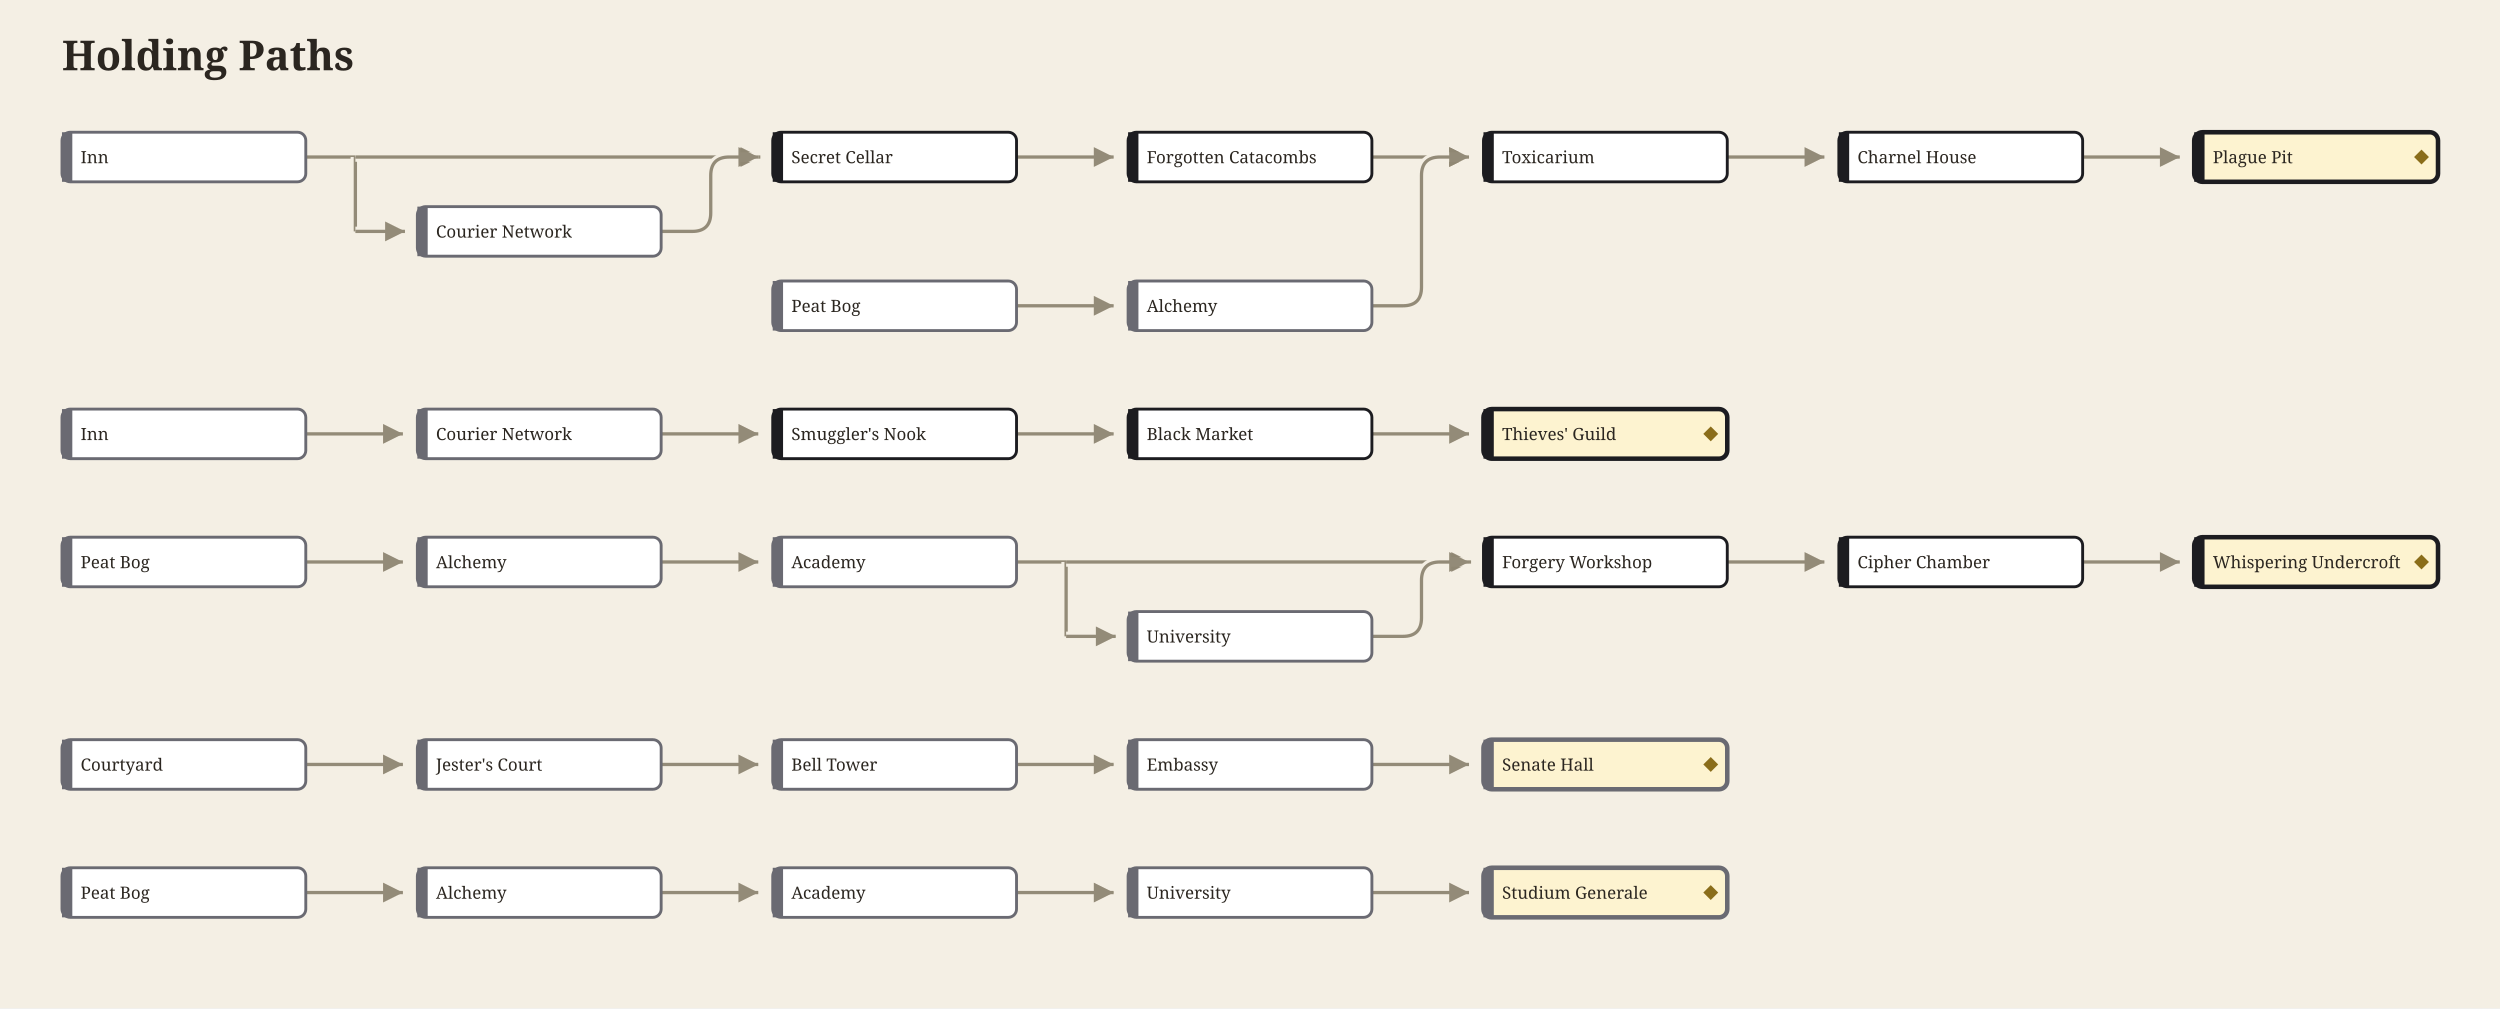
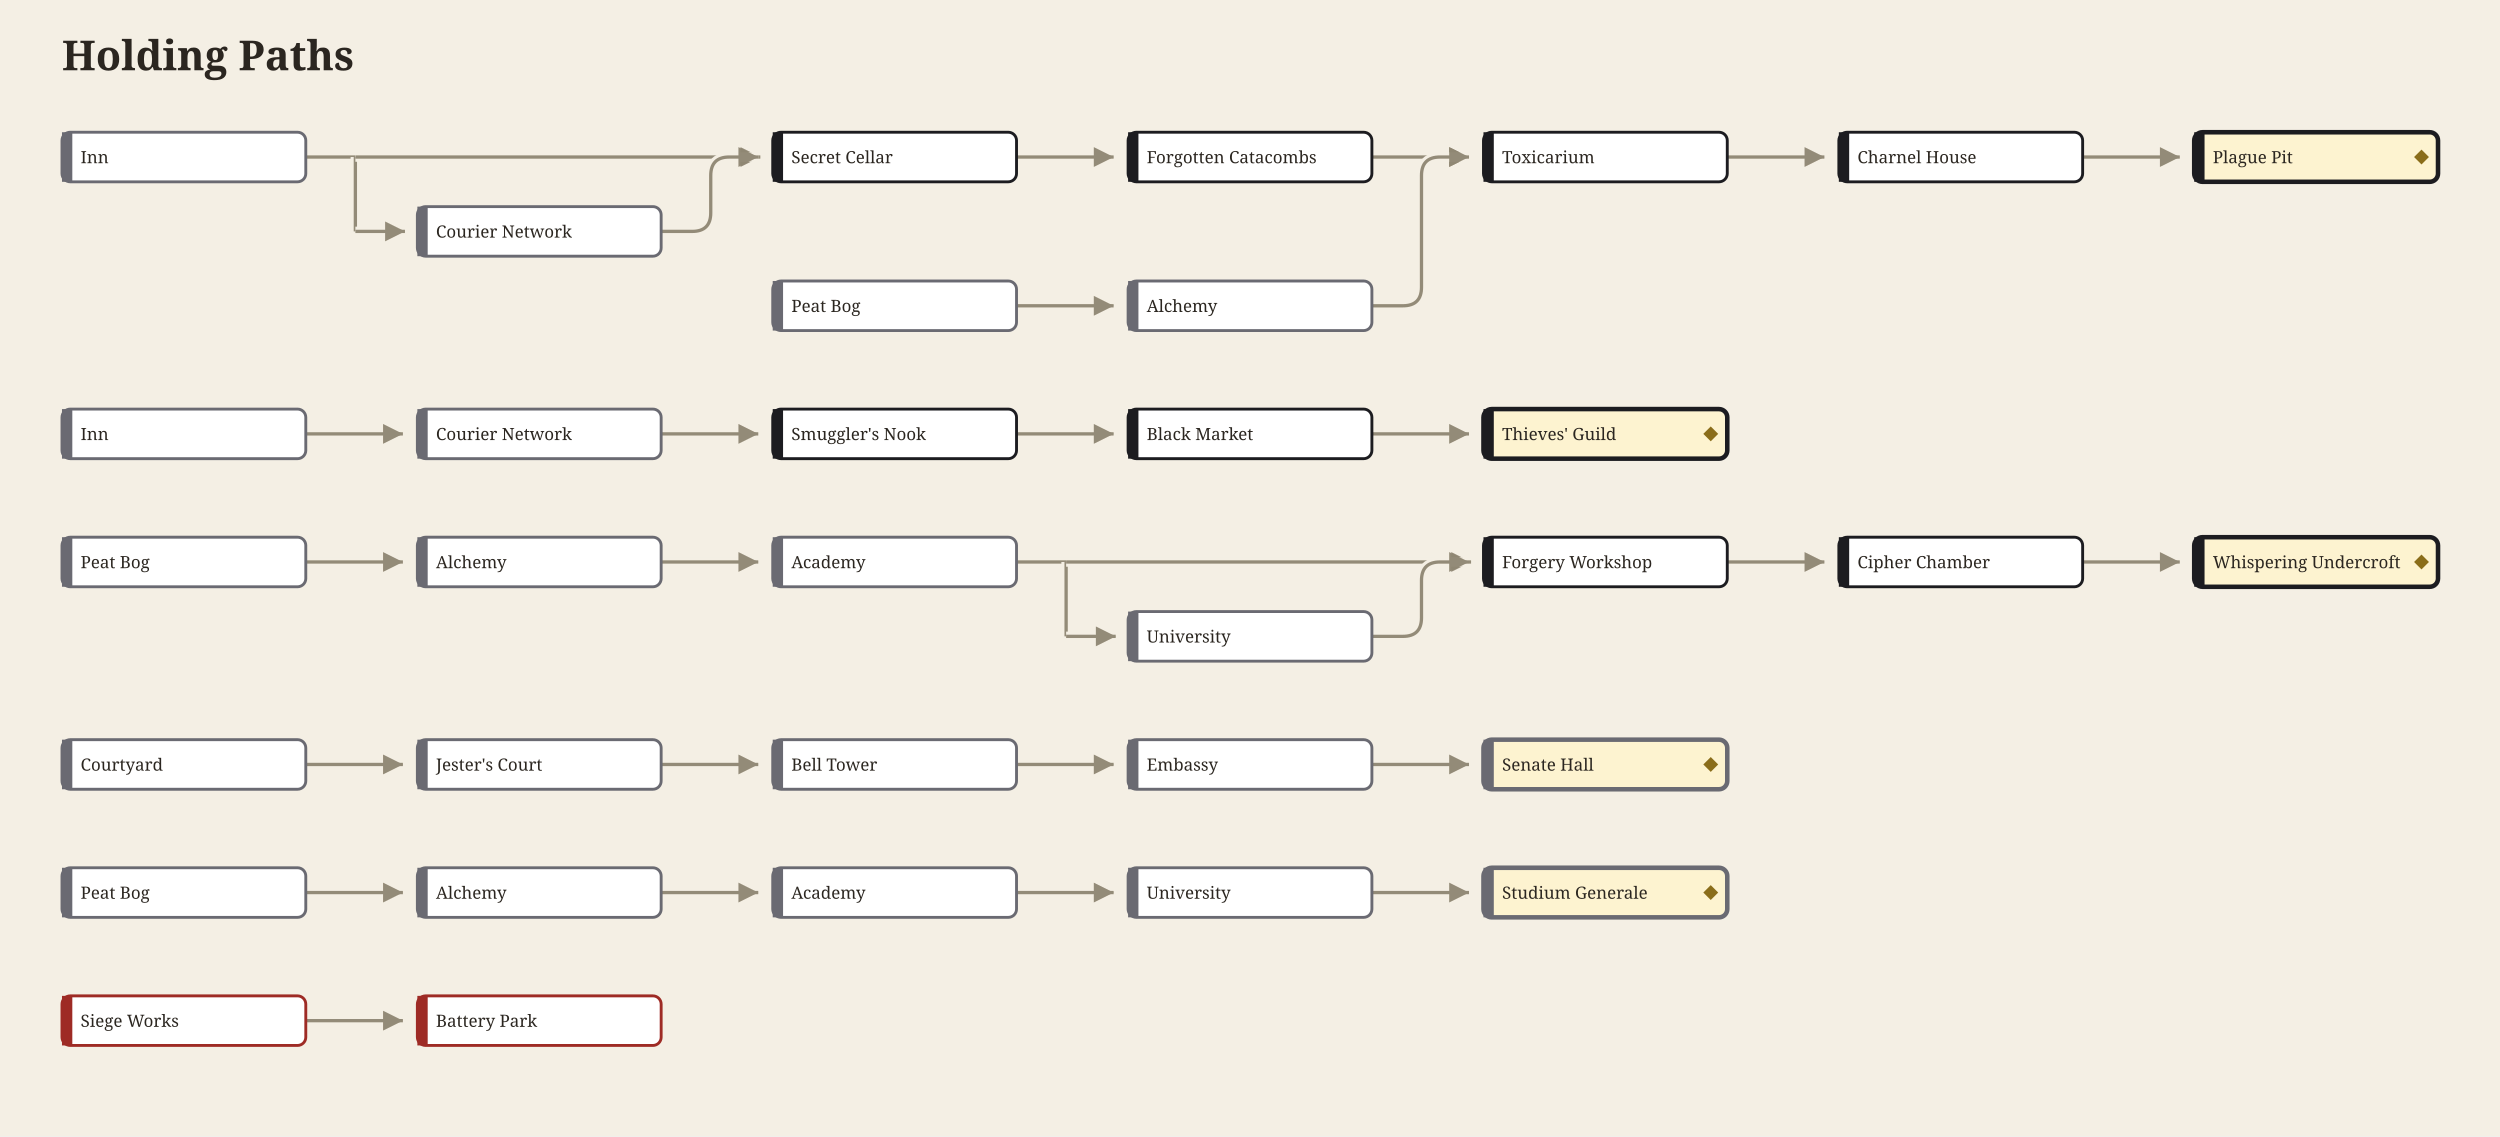
- <svg xmlns="http://www.w3.org/2000/svg" width="1210" height="488" viewBox="0 0 1210 488" font-family="Georgia, serif">
-   <rect width="1210" height="488" fill="#f4efe4" />
+ <svg xmlns="http://www.w3.org/2000/svg" width="1210" height="550" viewBox="0 0 1210 550" font-family="Georgia, serif">
+   <rect width="1210" height="550" fill="#f4efe4" />
  <defs>
    <marker id="arw-2E5A8C" markerWidth="7" markerHeight="7" refX="6" refY="3" orient="auto">
      <path d="M0,0 L6,3 L0,6 Z" fill="#2E5A8C" />
    </marker>
    <marker id="arw-9E2B25" markerWidth="7" markerHeight="7" refX="6" refY="3" orient="auto">
      <path d="M0,0 L6,3 L0,6 Z" fill="#9E2B25" />
    </marker>
    <marker id="arw-1c9c8c" markerWidth="7" markerHeight="7" refX="6" refY="3" orient="auto">
      <path d="M0,0 L6,3 L0,6 Z" fill="#1c9c8c" />
    </marker>
    <marker id="arw-C6A024" markerWidth="7" markerHeight="7" refX="6" refY="3" orient="auto">
      <path d="M0,0 L6,3 L0,6 Z" fill="#C6A024" />
    </marker>
    <marker id="arw-6A3D8F" markerWidth="7" markerHeight="7" refX="6" refY="3" orient="auto">
      <path d="M0,0 L6,3 L0,6 Z" fill="#6A3D8F" />
    </marker>
    <marker id="arw-CC6A1A" markerWidth="7" markerHeight="7" refX="6" refY="3" orient="auto">
      <path d="M0,0 L6,3 L0,6 Z" fill="#CC6A1A" />
    </marker>
    <marker id="arw-3a7d3a" markerWidth="7" markerHeight="7" refX="6" refY="3" orient="auto">
      <path d="M0,0 L6,3 L0,6 Z" fill="#3a7d3a" />
    </marker>
    <marker id="arw-b5347a" markerWidth="7" markerHeight="7" refX="6" refY="3" orient="auto">
      <path d="M0,0 L6,3 L0,6 Z" fill="#b5347a" />
    </marker>
    <marker id="arw-2b6f9e" markerWidth="7" markerHeight="7" refX="6" refY="3" orient="auto">
      <path d="M0,0 L6,3 L0,6 Z" fill="#2b6f9e" />
    </marker>
    <marker id="arw-8a6d1a" markerWidth="7" markerHeight="7" refX="6" refY="3" orient="auto">
      <path d="M0,0 L6,3 L0,6 Z" fill="#8a6d1a" />
    </marker>
    <marker id="arw-5f5647" markerWidth="7" markerHeight="7" refX="6" refY="3" orient="auto">
      <path d="M0,0 L6,3 L0,6 Z" fill="#5f5647" />
    </marker>
    <marker id="arw-7a2ea0" markerWidth="7" markerHeight="7" refX="6" refY="3" orient="auto">
      <path d="M0,0 L6,3 L0,6 Z" fill="#7a2ea0" />
    </marker>
    <marker id="arw-0f8a7e" markerWidth="7" markerHeight="7" refX="6" refY="3" orient="auto">
      <path d="M0,0 L6,3 L0,6 Z" fill="#0f8a7e" />
    </marker>
    <marker id="arw-a83232" markerWidth="7" markerHeight="7" refX="6" refY="3" orient="auto">
      <path d="M0,0 L6,3 L0,6 Z" fill="#a83232" />
    </marker>
    <marker id="arw-8f8672" markerWidth="7" markerHeight="7" refX="6" refY="3" orient="auto">
      <path d="M0,0 L6,3 L0,6 Z" fill="#8f8672" />
    </marker>
  </defs>
  <text x="30" y="34" font-size="20" font-weight="bold" fill="#2b2620">Holding Paths</text>
  <path d="M148,76 L172,76" fill="none" stroke="#f4efe4" stroke-width="4.6" opacity="1" />
  <path d="M148,76 L172,76" fill="none" stroke="#8f8672" stroke-width="1.6" opacity="0.95" />
  <path d="M172,76 L172,112" fill="none" stroke="#f4efe4" stroke-width="4.6" opacity="1" />
  <path d="M172,76 L172,112" fill="none" stroke="#8f8672" stroke-width="1.6" opacity="0.95" />
  <path d="M172,112 L196,112" fill="none" stroke="#f4efe4" stroke-width="4.6" opacity="1" />
  <path d="M172,112 L196,112" fill="none" stroke="#8f8672" stroke-width="1.6" opacity="0.95" marker-end="url(#arw-8f8672)" />
  <path d="M172,76 L368,76" fill="none" stroke="#f4efe4" stroke-width="4.6" opacity="1" />
  <path d="M172,76 L368,76" fill="none" stroke="#8f8672" stroke-width="1.6" opacity="0.95" marker-end="url(#arw-8f8672)" />
  <path d="M320,112 L335,112 Q344,112 344,103 L344,85 Q344,76 353,76 L367,76" fill="none" stroke="#f4efe4" stroke-width="4.6" opacity="1" />
  <path d="M320,112 L335,112 Q344,112 344,103 L344,85 Q344,76 353,76 L367,76" fill="none" stroke="#8f8672" stroke-width="1.6" opacity="0.95" marker-end="url(#arw-8f8672)" />
  <path d="M492,76 L539,76" fill="none" stroke="#f4efe4" stroke-width="4.6" opacity="1" />
  <path d="M492,76 L539,76" fill="none" stroke="#8f8672" stroke-width="1.6" opacity="0.95" marker-end="url(#arw-8f8672)" />
  <path d="M492,148 L539,148" fill="none" stroke="#f4efe4" stroke-width="4.6" opacity="1" />
  <path d="M492,148 L539,148" fill="none" stroke="#8f8672" stroke-width="1.6" opacity="0.95" marker-end="url(#arw-8f8672)" />
  <path d="M664,76 L711,76" fill="none" stroke="#f4efe4" stroke-width="4.6" opacity="1" />
  <path d="M664,76 L711,76" fill="none" stroke="#8f8672" stroke-width="1.6" opacity="0.95" marker-end="url(#arw-8f8672)" />
  <path d="M664,148 L679,148 Q688,148 688,139 L688,85 Q688,76 697,76 L711,76" fill="none" stroke="#f4efe4" stroke-width="4.6" opacity="1" />
  <path d="M664,148 L679,148 Q688,148 688,139 L688,85 Q688,76 697,76 L711,76" fill="none" stroke="#8f8672" stroke-width="1.6" opacity="0.95" marker-end="url(#arw-8f8672)" />
  <path d="M836,76 L883,76" fill="none" stroke="#f4efe4" stroke-width="4.6" opacity="1" />
  <path d="M836,76 L883,76" fill="none" stroke="#8f8672" stroke-width="1.6" opacity="0.95" marker-end="url(#arw-8f8672)" />
  <path d="M1008,76 L1055,76" fill="none" stroke="#f4efe4" stroke-width="4.6" opacity="1" />
  <path d="M1008,76 L1055,76" fill="none" stroke="#8f8672" stroke-width="1.6" opacity="0.95" marker-end="url(#arw-8f8672)" />
  <rect x="30" y="64" width="118" height="24" rx="4" fill="#ffffff" stroke="#6a6a72" stroke-width="1.4" />
  <rect x="30" y="64" width="5" height="24" fill="#6a6a72" />
  <text x="39" y="79" font-size="8.2" fill="#2b2620">Inn</text>
  <rect x="202" y="100" width="118" height="24" rx="4" fill="#ffffff" stroke="#6a6a72" stroke-width="1.4" />
  <rect x="202" y="100" width="5" height="24" fill="#6a6a72" />
  <text x="211" y="115" font-size="8.2" fill="#2b2620">Courier Network</text>
  <rect x="374" y="64" width="118" height="24" rx="4" fill="#ffffff" stroke="#1c1c20" stroke-width="1.4" />
  <rect x="374" y="64" width="5" height="24" fill="#1c1c20" />
  <text x="383" y="79" font-size="8.2" fill="#2b2620">Secret Cellar</text>
  <rect x="374" y="136" width="118" height="24" rx="4" fill="#ffffff" stroke="#6a6a72" stroke-width="1.4" />
  <rect x="374" y="136" width="5" height="24" fill="#6a6a72" />
  <text x="383" y="151" font-size="8.2" fill="#2b2620">Peat Bog</text>
  <rect x="546" y="64" width="118" height="24" rx="4" fill="#ffffff" stroke="#1c1c20" stroke-width="1.4" />
  <rect x="546" y="64" width="5" height="24" fill="#1c1c20" />
  <text x="555" y="79" font-size="8.2" fill="#2b2620">Forgotten Catacombs</text>
  <rect x="546" y="136" width="118" height="24" rx="4" fill="#ffffff" stroke="#6a6a72" stroke-width="1.4" />
  <rect x="546" y="136" width="5" height="24" fill="#6a6a72" />
  <text x="555" y="151" font-size="8.2" fill="#2b2620">Alchemy</text>
  <rect x="718" y="64" width="118" height="24" rx="4" fill="#ffffff" stroke="#1c1c20" stroke-width="1.4" />
  <rect x="718" y="64" width="5" height="24" fill="#1c1c20" />
  <text x="727" y="79" font-size="8.2" fill="#2b2620">Toxicarium</text>
  <rect x="890" y="64" width="118" height="24" rx="4" fill="#ffffff" stroke="#1c1c20" stroke-width="1.4" />
  <rect x="890" y="64" width="5" height="24" fill="#1c1c20" />
  <text x="899" y="79" font-size="8.2" fill="#2b2620">Charnel House</text>
  <rect x="1062" y="64" width="118" height="24" rx="4" fill="#fdf3d0" stroke="#1c1c20" stroke-width="2.2" />
  <rect x="1062" y="64" width="5" height="24" fill="#1c1c20" />
  <text x="1071" y="79" font-size="8.2" fill="#2b2620">Plague Pit</text>
  <polygon points="1172.0,72.4 1175.6,76.0 1172.0,79.6 1168.4,76.0" fill="#8a6d1a" />
  <path d="M148,210 L195,210" fill="none" stroke="#f4efe4" stroke-width="4.6" opacity="1" />
  <path d="M148,210 L195,210" fill="none" stroke="#8f8672" stroke-width="1.6" opacity="0.95" marker-end="url(#arw-8f8672)" />
  <path d="M320,210 L367,210" fill="none" stroke="#f4efe4" stroke-width="4.6" opacity="1" />
  <path d="M320,210 L367,210" fill="none" stroke="#8f8672" stroke-width="1.6" opacity="0.95" marker-end="url(#arw-8f8672)" />
  <path d="M492,210 L539,210" fill="none" stroke="#f4efe4" stroke-width="4.6" opacity="1" />
  <path d="M492,210 L539,210" fill="none" stroke="#8f8672" stroke-width="1.6" opacity="0.95" marker-end="url(#arw-8f8672)" />
  <path d="M664,210 L711,210" fill="none" stroke="#f4efe4" stroke-width="4.6" opacity="1" />
  <path d="M664,210 L711,210" fill="none" stroke="#8f8672" stroke-width="1.6" opacity="0.95" marker-end="url(#arw-8f8672)" />
  <rect x="30" y="198" width="118" height="24" rx="4" fill="#ffffff" stroke="#6a6a72" stroke-width="1.4" />
  <rect x="30" y="198" width="5" height="24" fill="#6a6a72" />
  <text x="39" y="213" font-size="8.2" fill="#2b2620">Inn</text>
  <rect x="202" y="198" width="118" height="24" rx="4" fill="#ffffff" stroke="#6a6a72" stroke-width="1.4" />
  <rect x="202" y="198" width="5" height="24" fill="#6a6a72" />
  <text x="211" y="213" font-size="8.2" fill="#2b2620">Courier Network</text>
  <rect x="374" y="198" width="118" height="24" rx="4" fill="#ffffff" stroke="#1c1c20" stroke-width="1.4" />
  <rect x="374" y="198" width="5" height="24" fill="#1c1c20" />
  <text x="383" y="213" font-size="8.2" fill="#2b2620">Smuggler's Nook</text>
  <rect x="546" y="198" width="118" height="24" rx="4" fill="#ffffff" stroke="#1c1c20" stroke-width="1.4" />
  <rect x="546" y="198" width="5" height="24" fill="#1c1c20" />
  <text x="555" y="213" font-size="8.2" fill="#2b2620">Black Market</text>
  <rect x="718" y="198" width="118" height="24" rx="4" fill="#fdf3d0" stroke="#1c1c20" stroke-width="2.2" />
  <rect x="718" y="198" width="5" height="24" fill="#1c1c20" />
  <text x="727" y="213" font-size="8.2" fill="#2b2620">Thieves' Guild</text>
  <polygon points="828.0,206.4 831.6,210.0 828.0,213.6 824.4,210.0" fill="#8a6d1a" />
  <path d="M148,272 L195,272" fill="none" stroke="#f4efe4" stroke-width="4.6" opacity="1" />
  <path d="M148,272 L195,272" fill="none" stroke="#8f8672" stroke-width="1.6" opacity="0.95" marker-end="url(#arw-8f8672)" />
  <path d="M320,272 L367,272" fill="none" stroke="#f4efe4" stroke-width="4.6" opacity="1" />
  <path d="M320,272 L367,272" fill="none" stroke="#8f8672" stroke-width="1.6" opacity="0.95" marker-end="url(#arw-8f8672)" />
  <path d="M492,272 L516,272" fill="none" stroke="#f4efe4" stroke-width="4.6" opacity="1" />
  <path d="M492,272 L516,272" fill="none" stroke="#8f8672" stroke-width="1.6" opacity="0.95" />
  <path d="M516,272 L516,308" fill="none" stroke="#f4efe4" stroke-width="4.6" opacity="1" />
  <path d="M516,272 L516,308" fill="none" stroke="#8f8672" stroke-width="1.6" opacity="0.95" />
  <path d="M516,308 L540,308" fill="none" stroke="#f4efe4" stroke-width="4.6" opacity="1" />
  <path d="M516,308 L540,308" fill="none" stroke="#8f8672" stroke-width="1.6" opacity="0.95" marker-end="url(#arw-8f8672)" />
  <path d="M516,272 L712,272" fill="none" stroke="#f4efe4" stroke-width="4.6" opacity="1" />
  <path d="M516,272 L712,272" fill="none" stroke="#8f8672" stroke-width="1.6" opacity="0.95" marker-end="url(#arw-8f8672)" />
  <path d="M664,308 L679,308 Q688,308 688,299 L688,281 Q688,272 697,272 L711,272" fill="none" stroke="#f4efe4" stroke-width="4.6" opacity="1" />
  <path d="M664,308 L679,308 Q688,308 688,299 L688,281 Q688,272 697,272 L711,272" fill="none" stroke="#8f8672" stroke-width="1.6" opacity="0.95" marker-end="url(#arw-8f8672)" />
  <path d="M836,272 L883,272" fill="none" stroke="#f4efe4" stroke-width="4.6" opacity="1" />
  <path d="M836,272 L883,272" fill="none" stroke="#8f8672" stroke-width="1.6" opacity="0.95" marker-end="url(#arw-8f8672)" />
  <path d="M1008,272 L1055,272" fill="none" stroke="#f4efe4" stroke-width="4.6" opacity="1" />
  <path d="M1008,272 L1055,272" fill="none" stroke="#8f8672" stroke-width="1.6" opacity="0.95" marker-end="url(#arw-8f8672)" />
  <rect x="30" y="260" width="118" height="24" rx="4" fill="#ffffff" stroke="#6a6a72" stroke-width="1.4" />
  <rect x="30" y="260" width="5" height="24" fill="#6a6a72" />
  <text x="39" y="275" font-size="8.2" fill="#2b2620">Peat Bog</text>
  <rect x="202" y="260" width="118" height="24" rx="4" fill="#ffffff" stroke="#6a6a72" stroke-width="1.4" />
  <rect x="202" y="260" width="5" height="24" fill="#6a6a72" />
  <text x="211" y="275" font-size="8.2" fill="#2b2620">Alchemy</text>
  <rect x="374" y="260" width="118" height="24" rx="4" fill="#ffffff" stroke="#6a6a72" stroke-width="1.4" />
  <rect x="374" y="260" width="5" height="24" fill="#6a6a72" />
  <text x="383" y="275" font-size="8.2" fill="#2b2620">Academy</text>
  <rect x="546" y="296" width="118" height="24" rx="4" fill="#ffffff" stroke="#6a6a72" stroke-width="1.4" />
  <rect x="546" y="296" width="5" height="24" fill="#6a6a72" />
  <text x="555" y="311" font-size="8.2" fill="#2b2620">University</text>
  <rect x="718" y="260" width="118" height="24" rx="4" fill="#ffffff" stroke="#1c1c20" stroke-width="1.4" />
  <rect x="718" y="260" width="5" height="24" fill="#1c1c20" />
  <text x="727" y="275" font-size="8.2" fill="#2b2620">Forgery Workshop</text>
  <rect x="890" y="260" width="118" height="24" rx="4" fill="#ffffff" stroke="#1c1c20" stroke-width="1.4" />
  <rect x="890" y="260" width="5" height="24" fill="#1c1c20" />
  <text x="899" y="275" font-size="8.2" fill="#2b2620">Cipher Chamber</text>
  <rect x="1062" y="260" width="118" height="24" rx="4" fill="#fdf3d0" stroke="#1c1c20" stroke-width="2.2" />
  <rect x="1062" y="260" width="5" height="24" fill="#1c1c20" />
  <text x="1071" y="275" font-size="8.2" fill="#2b2620">Whispering Undercroft</text>
  <polygon points="1172.0,268.4 1175.6,272.0 1172.0,275.6 1168.4,272.0" fill="#8a6d1a" />
  <path d="M148,370 L195,370" fill="none" stroke="#f4efe4" stroke-width="4.6" opacity="1" />
  <path d="M148,370 L195,370" fill="none" stroke="#8f8672" stroke-width="1.6" opacity="0.95" marker-end="url(#arw-8f8672)" />
  <path d="M320,370 L367,370" fill="none" stroke="#f4efe4" stroke-width="4.6" opacity="1" />
  <path d="M320,370 L367,370" fill="none" stroke="#8f8672" stroke-width="1.6" opacity="0.95" marker-end="url(#arw-8f8672)" />
  <path d="M492,370 L539,370" fill="none" stroke="#f4efe4" stroke-width="4.6" opacity="1" />
  <path d="M492,370 L539,370" fill="none" stroke="#8f8672" stroke-width="1.6" opacity="0.95" marker-end="url(#arw-8f8672)" />
  <path d="M664,370 L711,370" fill="none" stroke="#f4efe4" stroke-width="4.6" opacity="1" />
  <path d="M664,370 L711,370" fill="none" stroke="#8f8672" stroke-width="1.6" opacity="0.95" marker-end="url(#arw-8f8672)" />
  <rect x="30" y="358" width="118" height="24" rx="4" fill="#ffffff" stroke="#6a6a72" stroke-width="1.4" />
  <rect x="30" y="358" width="5" height="24" fill="#6a6a72" />
  <text x="39" y="373" font-size="8.2" fill="#2b2620">Courtyard</text>
  <rect x="202" y="358" width="118" height="24" rx="4" fill="#ffffff" stroke="#6a6a72" stroke-width="1.4" />
  <rect x="202" y="358" width="5" height="24" fill="#6a6a72" />
  <text x="211" y="373" font-size="8.2" fill="#2b2620">Jester's Court</text>
  <rect x="374" y="358" width="118" height="24" rx="4" fill="#ffffff" stroke="#6a6a72" stroke-width="1.4" />
  <rect x="374" y="358" width="5" height="24" fill="#6a6a72" />
  <text x="383" y="373" font-size="8.2" fill="#2b2620">Bell Tower</text>
  <rect x="546" y="358" width="118" height="24" rx="4" fill="#ffffff" stroke="#6a6a72" stroke-width="1.4" />
  <rect x="546" y="358" width="5" height="24" fill="#6a6a72" />
  <text x="555" y="373" font-size="8.2" fill="#2b2620">Embassy</text>
  <rect x="718" y="358" width="118" height="24" rx="4" fill="#fdf3d0" stroke="#6a6a72" stroke-width="2.2" />
  <rect x="718" y="358" width="5" height="24" fill="#6a6a72" />
  <text x="727" y="373" font-size="8.2" fill="#2b2620">Senate Hall</text>
  <polygon points="828.0,366.4 831.6,370.0 828.0,373.6 824.4,370.0" fill="#8a6d1a" />
  <path d="M148,432 L195,432" fill="none" stroke="#f4efe4" stroke-width="4.6" opacity="1" />
  <path d="M148,432 L195,432" fill="none" stroke="#8f8672" stroke-width="1.6" opacity="0.95" marker-end="url(#arw-8f8672)" />
  <path d="M320,432 L367,432" fill="none" stroke="#f4efe4" stroke-width="4.6" opacity="1" />
  <path d="M320,432 L367,432" fill="none" stroke="#8f8672" stroke-width="1.6" opacity="0.95" marker-end="url(#arw-8f8672)" />
  <path d="M492,432 L539,432" fill="none" stroke="#f4efe4" stroke-width="4.6" opacity="1" />
  <path d="M492,432 L539,432" fill="none" stroke="#8f8672" stroke-width="1.6" opacity="0.95" marker-end="url(#arw-8f8672)" />
  <path d="M664,432 L711,432" fill="none" stroke="#f4efe4" stroke-width="4.6" opacity="1" />
  <path d="M664,432 L711,432" fill="none" stroke="#8f8672" stroke-width="1.6" opacity="0.95" marker-end="url(#arw-8f8672)" />
  <rect x="30" y="420" width="118" height="24" rx="4" fill="#ffffff" stroke="#6a6a72" stroke-width="1.4" />
  <rect x="30" y="420" width="5" height="24" fill="#6a6a72" />
  <text x="39" y="435" font-size="8.2" fill="#2b2620">Peat Bog</text>
  <rect x="202" y="420" width="118" height="24" rx="4" fill="#ffffff" stroke="#6a6a72" stroke-width="1.4" />
  <rect x="202" y="420" width="5" height="24" fill="#6a6a72" />
  <text x="211" y="435" font-size="8.2" fill="#2b2620">Alchemy</text>
  <rect x="374" y="420" width="118" height="24" rx="4" fill="#ffffff" stroke="#6a6a72" stroke-width="1.4" />
  <rect x="374" y="420" width="5" height="24" fill="#6a6a72" />
  <text x="383" y="435" font-size="8.2" fill="#2b2620">Academy</text>
  <rect x="546" y="420" width="118" height="24" rx="4" fill="#ffffff" stroke="#6a6a72" stroke-width="1.4" />
  <rect x="546" y="420" width="5" height="24" fill="#6a6a72" />
  <text x="555" y="435" font-size="8.2" fill="#2b2620">University</text>
  <rect x="718" y="420" width="118" height="24" rx="4" fill="#fdf3d0" stroke="#6a6a72" stroke-width="2.2" />
  <rect x="718" y="420" width="5" height="24" fill="#6a6a72" />
  <text x="727" y="435" font-size="8.2" fill="#2b2620">Studium Generale</text>
  <polygon points="828.0,428.4 831.6,432.0 828.0,435.6 824.4,432.0" fill="#8a6d1a" />
+   <path d="M148,494 L195,494" fill="none" stroke="#f4efe4" stroke-width="4.6" opacity="1" />
+   <path d="M148,494 L195,494" fill="none" stroke="#8f8672" stroke-width="1.6" opacity="0.95" marker-end="url(#arw-8f8672)" />
+   <rect x="30" y="482" width="118" height="24" rx="4" fill="#ffffff" stroke="#9E2B25" stroke-width="1.4" />
+   <rect x="30" y="482" width="5" height="24" fill="#9E2B25" />
+   <text x="39" y="497" font-size="8.2" fill="#2b2620">Siege Works</text>
+   <rect x="202" y="482" width="118" height="24" rx="4" fill="#ffffff" stroke="#9E2B25" stroke-width="1.4" />
+   <rect x="202" y="482" width="5" height="24" fill="#9E2B25" />
+   <text x="211" y="497" font-size="8.2" fill="#2b2620">Battery Park</text>
</svg>
